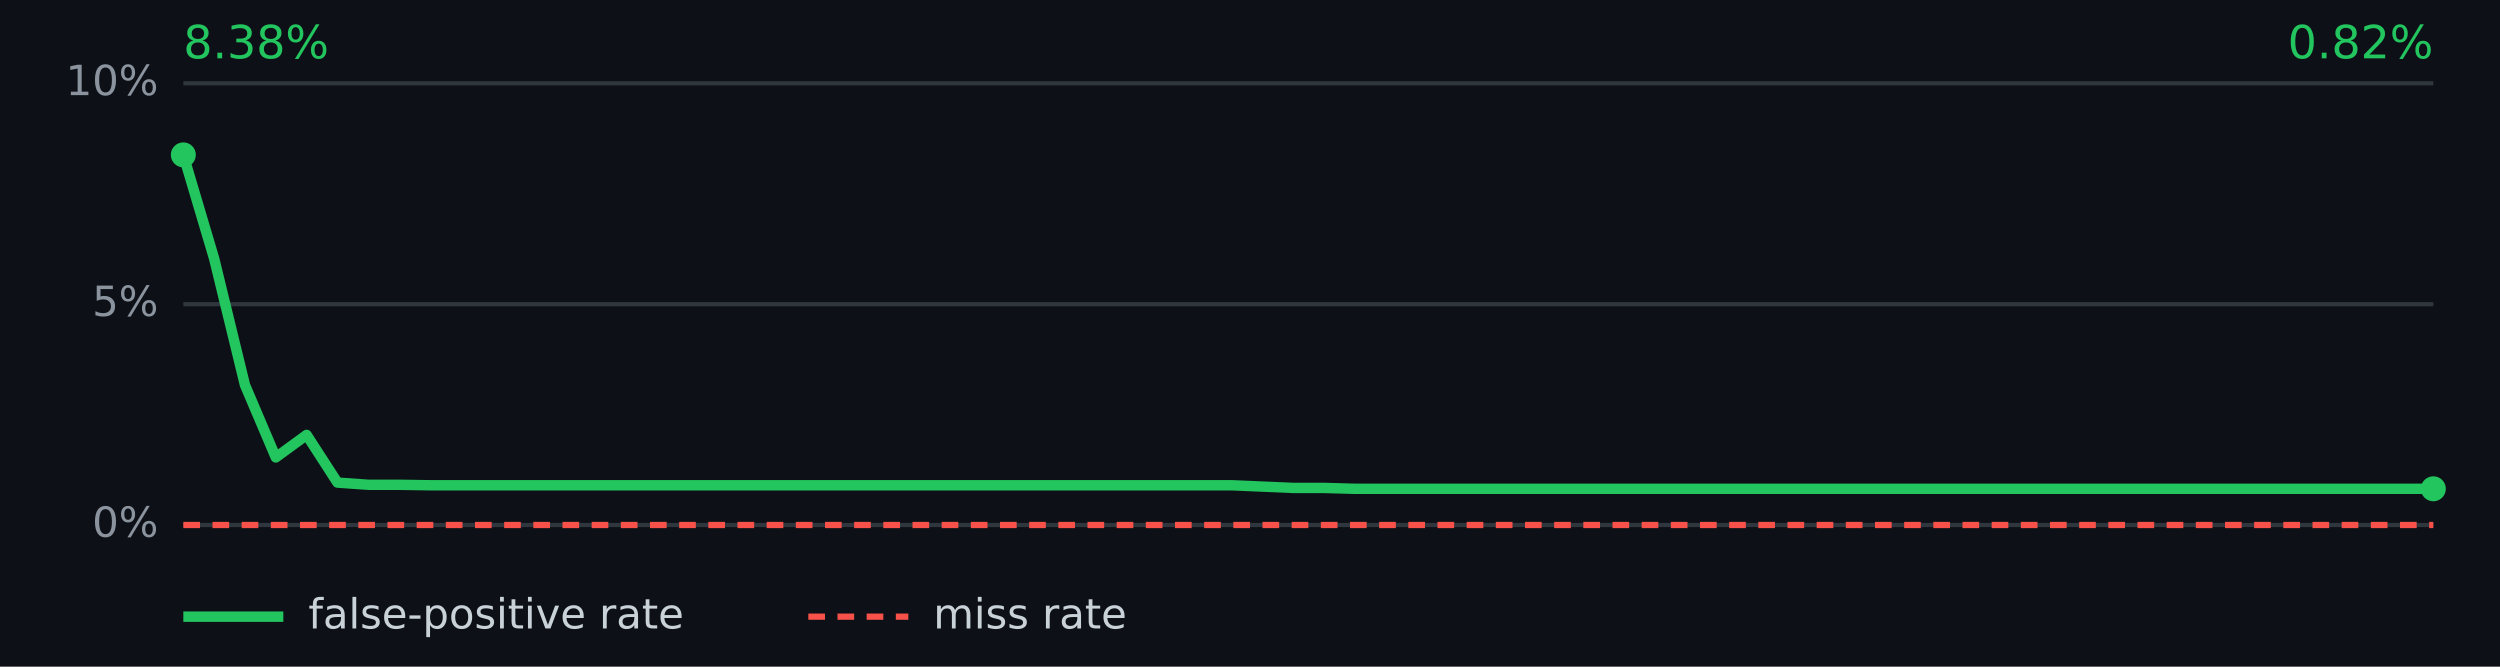
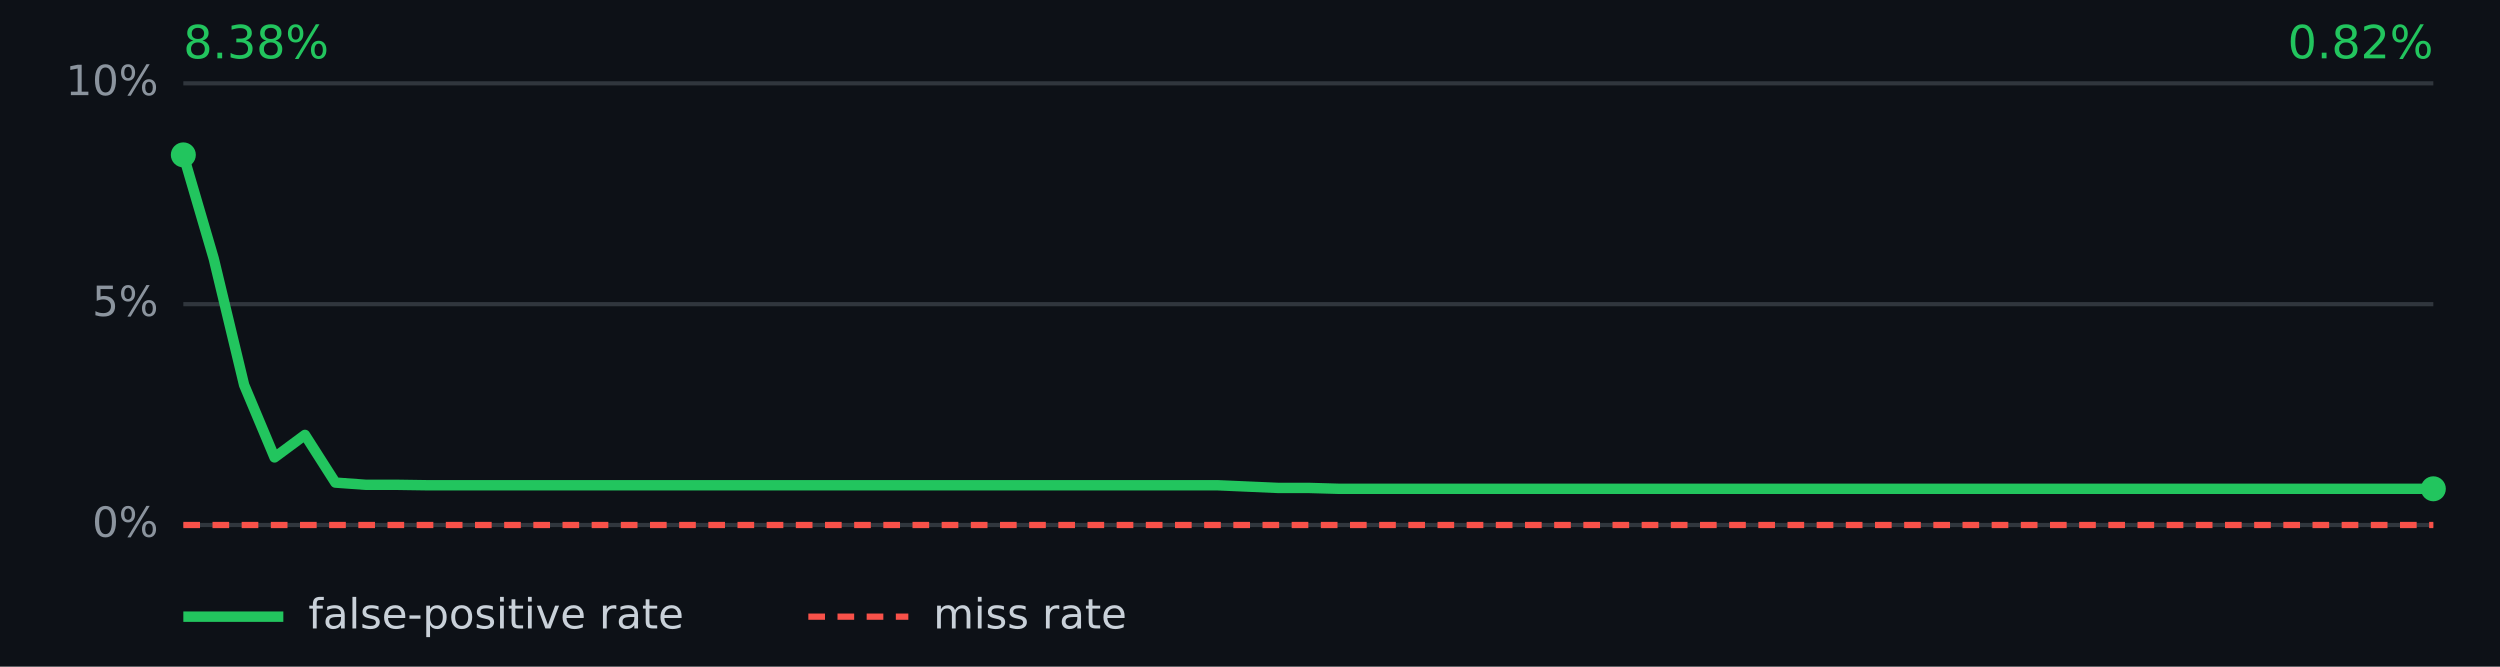
<svg xmlns="http://www.w3.org/2000/svg" width="600" height="160" role="img" aria-label="false-positive rate trend: 8.38% to 0.82%">
  <rect width="100%" height="160" fill="#0d1117" />
  <line x1="44" y1="20.00" x2="584" y2="20.00" stroke="#30363d" stroke-width="1" />
  <text x="38" y="20.00" font-family="Verdana,Geneva,DejaVu Sans,sans-serif" font-size="10" fill="#8b949e" text-anchor="end" dominant-baseline="middle">10%</text>
  <line x1="44" y1="73.00" x2="584" y2="73.00" stroke="#30363d" stroke-width="1" />
  <text x="38" y="73.00" font-family="Verdana,Geneva,DejaVu Sans,sans-serif" font-size="10" fill="#8b949e" text-anchor="end" dominant-baseline="middle">5%</text>
  <line x1="44" y1="126.00" x2="584" y2="126.00" stroke="#30363d" stroke-width="1" />
  <text x="38" y="126.00" font-family="Verdana,Geneva,DejaVu Sans,sans-serif" font-size="10" fill="#8b949e" text-anchor="end" dominant-baseline="middle">0%</text>
-   <polyline points="44.00,126.00 52.31,126.00 60.62,126.00 68.92,126.00 77.23,126.00 85.54,126.00 93.85,126.00 102.15,126.00 110.46,126.00 118.77,126.00 127.08,126.00 135.38,126.00 143.69,126.00 152.00,126.00 160.31,126.00 168.62,126.00 176.92,126.00 185.23,126.00 193.54,126.00 201.85,126.00 210.15,126.00 218.46,126.00 226.77,126.00 235.08,126.00 243.38,126.00 251.69,126.00 260.00,126.00 268.31,126.00 276.62,126.00 284.92,126.00 293.23,126.00 301.54,126.00 309.85,126.00 318.15,126.00 326.46,126.00 334.77,126.00 343.08,126.00 351.38,126.00 359.69,126.00 368.00,126.00 376.31,126.00 384.62,126.00 392.92,126.00 401.23,126.00 409.54,126.00 417.85,126.00 426.15,126.00 434.46,126.00 442.77,126.00 451.08,126.00 459.38,126.00 467.69,126.00 476.00,126.00 484.31,126.00 492.62,126.00 500.92,126.00 509.23,126.00 517.54,126.00 525.85,126.00 534.15,126.00 542.46,126.00 550.77,126.00 559.08,126.00 567.38,126.00 575.69,126.00 584.00,126.00" fill="none" stroke="#f85149" stroke-width="1.5" stroke-dasharray="4,3" />
-   <polyline points="44.00,37.17 51.40,62.08 58.79,92.40 66.19,109.78 73.59,104.38 80.99,115.82 88.38,116.35 95.78,116.35 103.18,116.46 110.58,116.46 117.97,116.46 125.37,116.46 132.77,116.46 140.16,116.46 147.56,116.46 154.96,116.46 162.36,116.46 169.75,116.46 177.15,116.46 184.55,116.46 191.95,116.46 199.34,116.46 206.74,116.46 214.14,116.46 221.53,116.46 228.93,116.46 236.33,116.46 243.73,116.46 251.12,116.46 258.52,116.46 265.92,116.46 273.32,116.46 280.71,116.46 288.11,116.46 295.51,116.46 302.90,116.78 310.30,117.10 317.70,117.10 325.10,117.31 332.49,117.31 339.89,117.31 347.29,117.31 354.68,117.31 362.08,117.31 369.48,117.31 376.88,117.31 384.27,117.31 391.67,117.31 399.07,117.31 406.47,117.31 413.86,117.31 421.26,117.31 428.66,117.31 436.05,117.31 443.45,117.31 450.85,117.31 458.25,117.31 465.64,117.31 473.04,117.31 480.44,117.31 487.84,117.31 495.23,117.31 502.63,117.31 510.03,117.31 517.42,117.31 524.82,117.31 532.22,117.31 539.62,117.31 547.01,117.31 554.41,117.31 561.81,117.31 569.21,117.31 576.60,117.31 584.00,117.31" fill="none" stroke="#22c55e" stroke-width="2.5" stroke-linejoin="round" />
+   <polyline points="44.00,126.00 52.18,126.00 60.36,126.00 68.55,126.00 76.73,126.00 84.91,126.00 93.09,126.00 101.27,126.00 109.45,126.00 117.64,126.00 125.82,126.00 134.00,126.00 142.18,126.00 150.36,126.00 158.55,126.00 166.73,126.00 174.91,126.00 183.09,126.00 191.27,126.00 199.45,126.00 207.64,126.00 215.82,126.00 224.00,126.00 232.18,126.00 240.36,126.00 248.55,126.00 256.73,126.00 264.91,126.00 273.09,126.00 281.27,126.00 289.45,126.00 297.64,126.00 305.82,126.00 314.00,126.00 322.18,126.00 330.36,126.00 338.55,126.00 346.73,126.00 354.91,126.00 363.09,126.00 371.27,126.00 379.45,126.00 387.64,126.00 395.82,126.00 404.00,126.00 412.18,126.00 420.36,126.00 428.55,126.00 436.73,126.00 444.91,126.00 453.09,126.00 461.27,126.00 469.45,126.00 477.64,126.00 485.82,126.00 494.00,126.00 502.18,126.00 510.36,126.00 518.55,126.00 526.73,126.00 534.91,126.00 543.09,126.00 551.27,126.00 559.45,126.00 567.64,126.00 575.82,126.00 584.00,126.00" fill="none" stroke="#f85149" stroke-width="1.5" stroke-dasharray="4,3" />
+   <polyline points="44.00,37.17 51.30,62.08 58.59,92.40 65.89,109.78 73.19,104.38 80.49,115.82 87.78,116.35 95.08,116.35 102.38,116.46 109.68,116.46 116.97,116.46 124.27,116.46 131.57,116.46 138.86,116.46 146.16,116.46 153.46,116.46 160.76,116.46 168.05,116.46 175.35,116.46 182.65,116.46 189.95,116.46 197.24,116.46 204.54,116.46 211.84,116.46 219.14,116.46 226.43,116.46 233.73,116.46 241.03,116.46 248.32,116.46 255.62,116.46 262.92,116.46 270.22,116.46 277.51,116.46 284.81,116.46 292.11,116.46 299.41,116.78 306.70,117.10 314.00,117.10 321.30,117.31 328.59,117.31 335.89,117.31 343.19,117.31 350.49,117.31 357.78,117.31 365.08,117.31 372.38,117.31 379.68,117.31 386.97,117.31 394.27,117.31 401.57,117.31 408.86,117.31 416.16,117.31 423.46,117.31 430.76,117.31 438.05,117.31 445.35,117.31 452.65,117.31 459.95,117.31 467.24,117.31 474.54,117.31 481.84,117.31 489.14,117.31 496.43,117.31 503.73,117.31 511.03,117.31 518.32,117.31 525.62,117.31 532.92,117.31 540.22,117.31 547.51,117.31 554.81,117.31 562.11,117.31 569.41,117.31 576.70,117.31 584.00,117.31" fill="none" stroke="#22c55e" stroke-width="2.5" stroke-linejoin="round" />
  <circle cx="44.00" cy="37.17" r="3" fill="#22c55e" />
  <circle cx="584.00" cy="117.31" r="3" fill="#22c55e" />
  <text x="44.00" y="14" font-family="Verdana,Geneva,DejaVu Sans,sans-serif" font-size="11" fill="#22c55e" text-anchor="start">8.38%</text>
  <text x="584.00" y="14" font-family="Verdana,Geneva,DejaVu Sans,sans-serif" font-size="11" fill="#22c55e" text-anchor="end">0.82%</text>
  <line x1="44" y1="148" x2="68" y2="148" stroke="#22c55e" stroke-width="2.5" />
  <text x="74" y="148" font-family="Verdana,Geneva,DejaVu Sans,sans-serif" font-size="10" fill="#c9d1d9" dominant-baseline="middle">false-positive rate</text>
  <line x1="194" y1="148" x2="218" y2="148" stroke="#f85149" stroke-width="1.5" stroke-dasharray="4,3" />
  <text x="224" y="148" font-family="Verdana,Geneva,DejaVu Sans,sans-serif" font-size="10" fill="#c9d1d9" dominant-baseline="middle">miss rate</text>
</svg>
